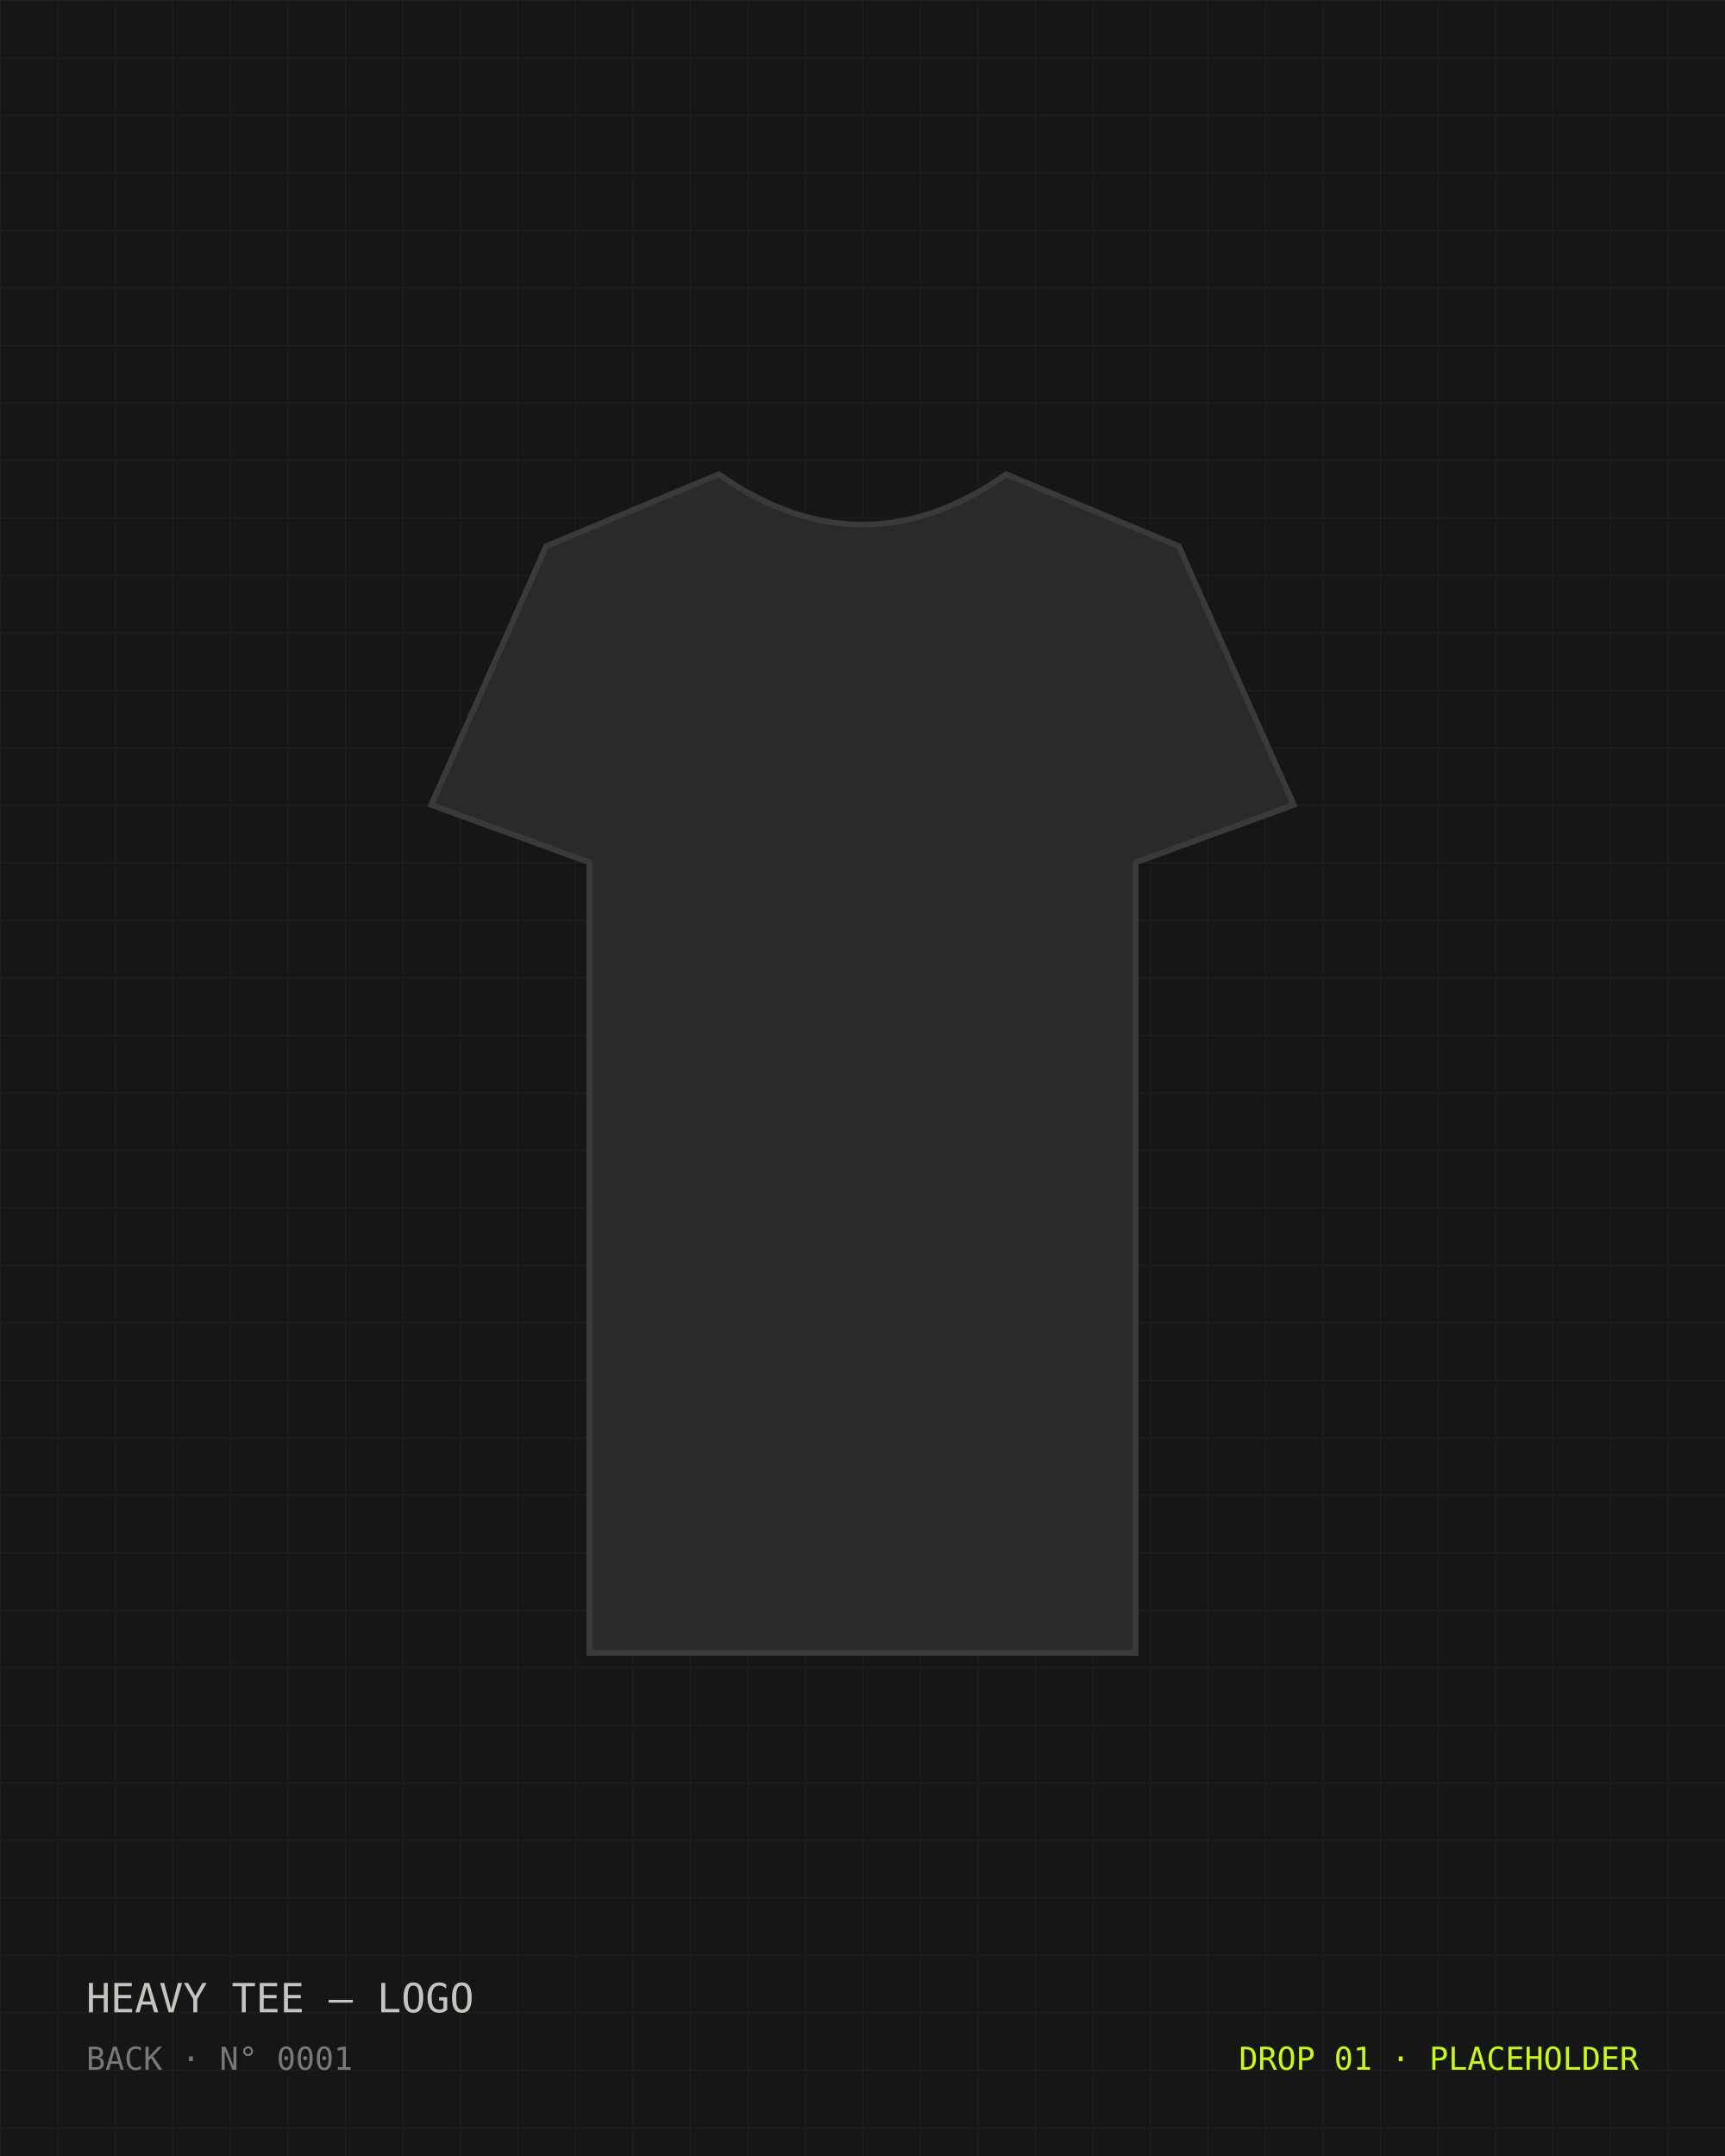
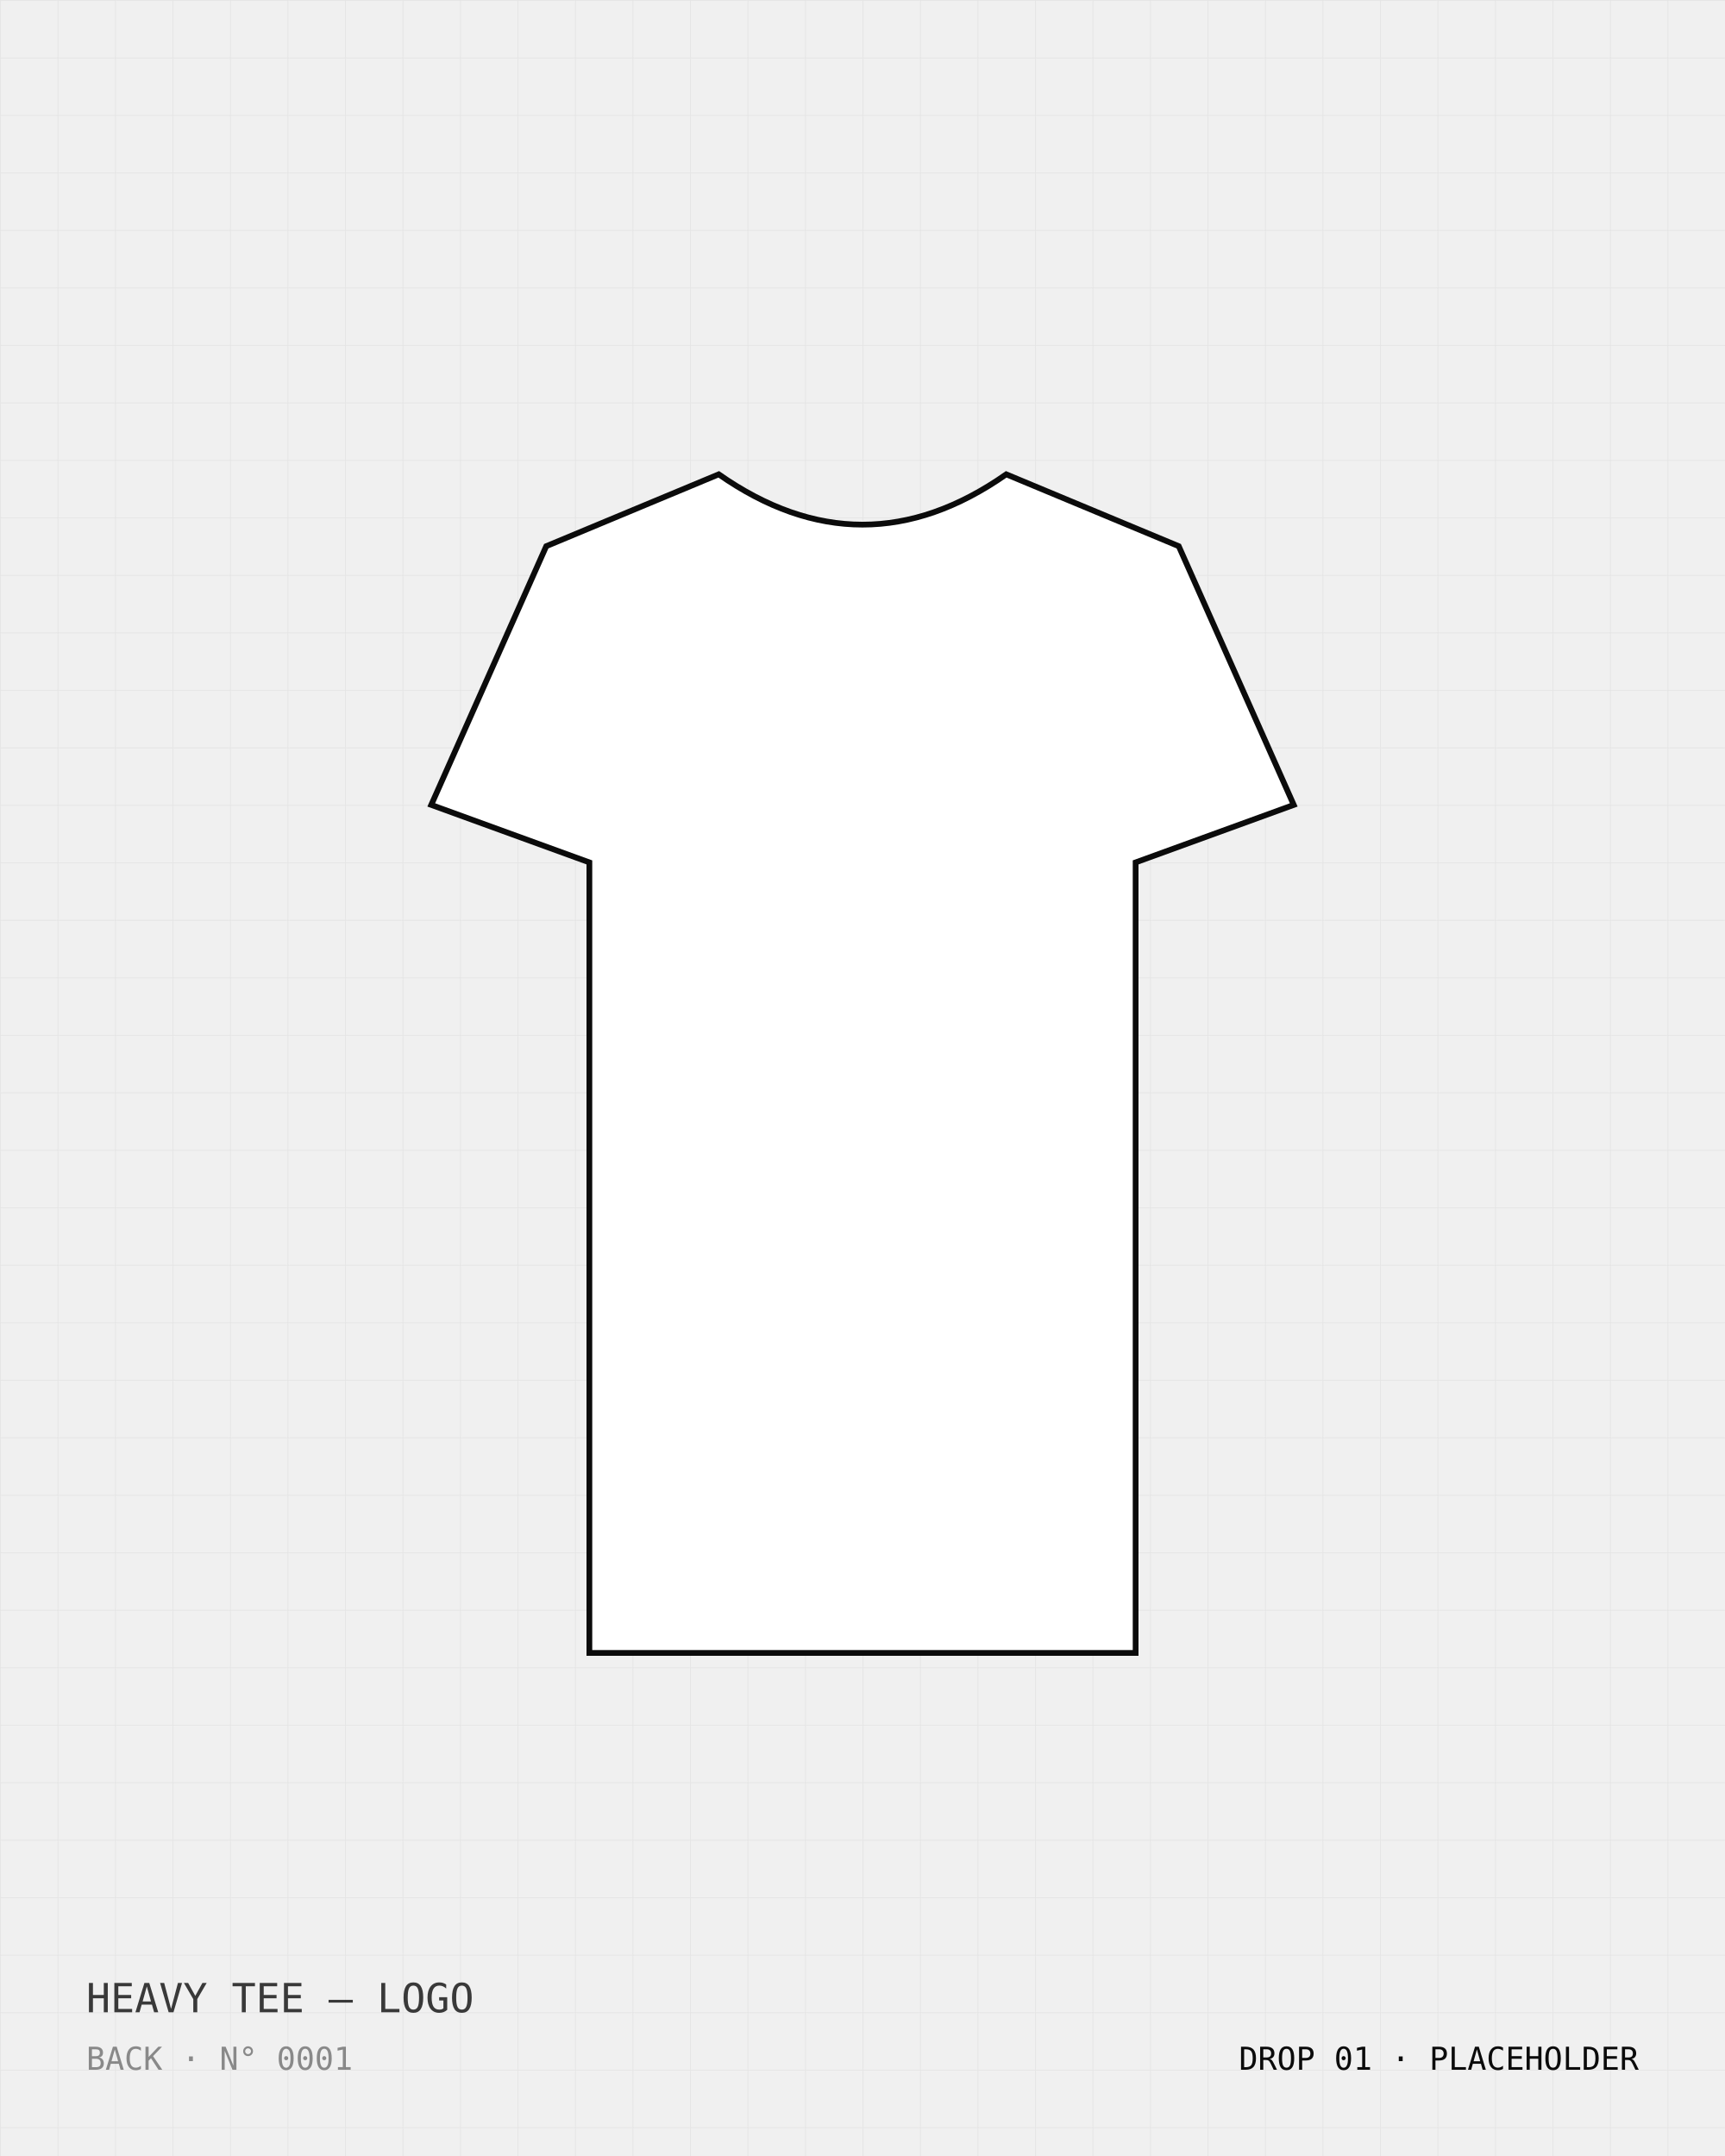
<svg xmlns="http://www.w3.org/2000/svg" width="1200" height="1500" viewBox="0 0 1200 1500">
  <defs>
    <pattern id="g" width="40" height="40" patternUnits="userSpaceOnUse">
-       <path d="M40 0H0V40" fill="none" stroke="#1f1f1f" stroke-width="1" />
+       <path d="M40 0H0V40" fill="none" stroke="#e4e4e4" stroke-width="1" />
    </pattern>
  </defs>
-   <rect width="100%" height="100%" fill="#161616" />
+   <rect width="100%" height="100%" fill="#f0f0f0" />
  <rect width="100%" height="100%" fill="url(#g)" />
-   <path d="M380 380 L500 330 Q600 400 700 330 L820 380 L900 560 L790 600 L790 1150 L410 1150 L410 600 L300 560 Z" fill="#2a2a2a" stroke="#3a3a3a" stroke-width="4" />
-   <text x="60" y="1400" font-family="ui-monospace, Menlo, monospace" font-size="28" fill="#f2f0ea" opacity="0.8">HEAVY TEE — LOGO</text>
-   <text x="60" y="1440" font-family="ui-monospace, Menlo, monospace" font-size="22" fill="#f2f0ea" opacity="0.45">BACK · N° 0001</text>
-   <text x="1140" y="1440" text-anchor="end" font-family="ui-monospace, Menlo, monospace" font-size="22" fill="#c8ff00">DROP 01 · PLACEHOLDER</text>
+   <path d="M380 380 L500 330 Q600 400 700 330 L820 380 L900 560 L790 600 L790 1150 L410 1150 L410 600 L300 560 Z" fill="#ffffff" stroke="#0b0b0b" stroke-width="4" />
+   <text x="60" y="1400" font-family="ui-monospace, Menlo, monospace" font-size="28" fill="#0b0b0b" opacity="0.8">HEAVY TEE — LOGO</text>
+   <text x="60" y="1440" font-family="ui-monospace, Menlo, monospace" font-size="22" fill="#0b0b0b" opacity="0.45">BACK · N° 0001</text>
+   <text x="1140" y="1440" text-anchor="end" font-family="ui-monospace, Menlo, monospace" font-size="22" fill="#0b0b0b">DROP 01 · PLACEHOLDER</text>
</svg>
